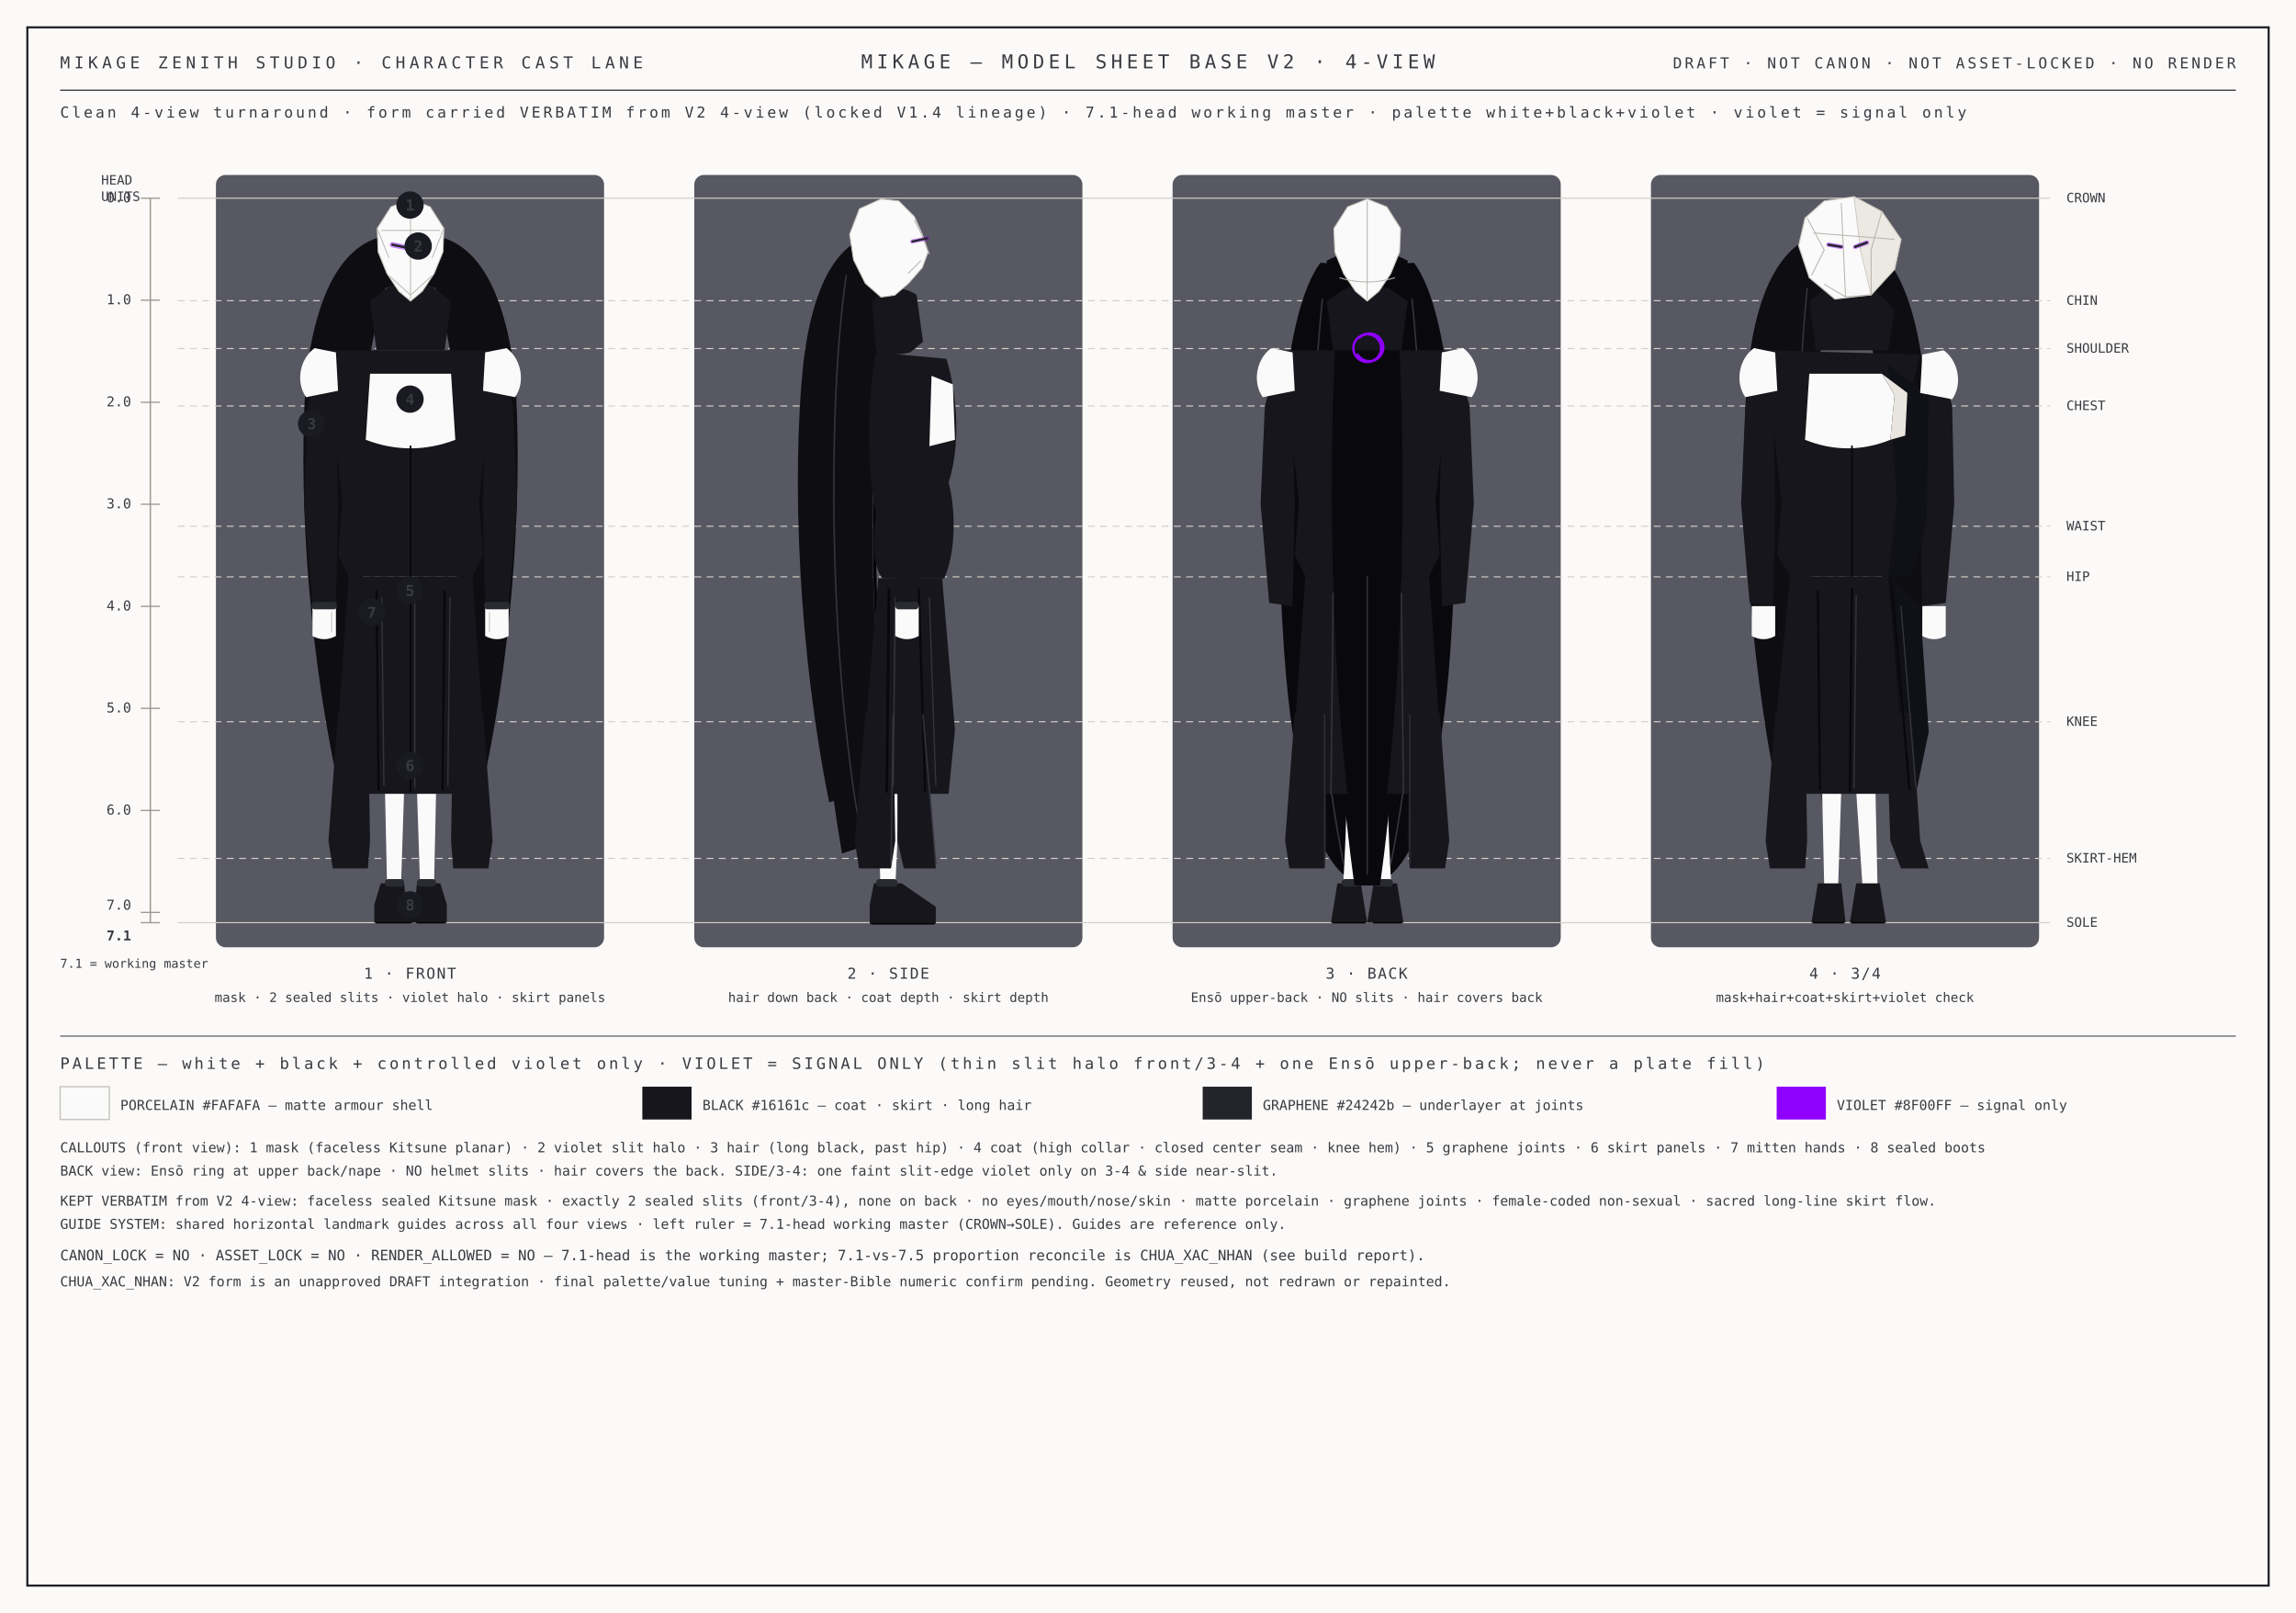
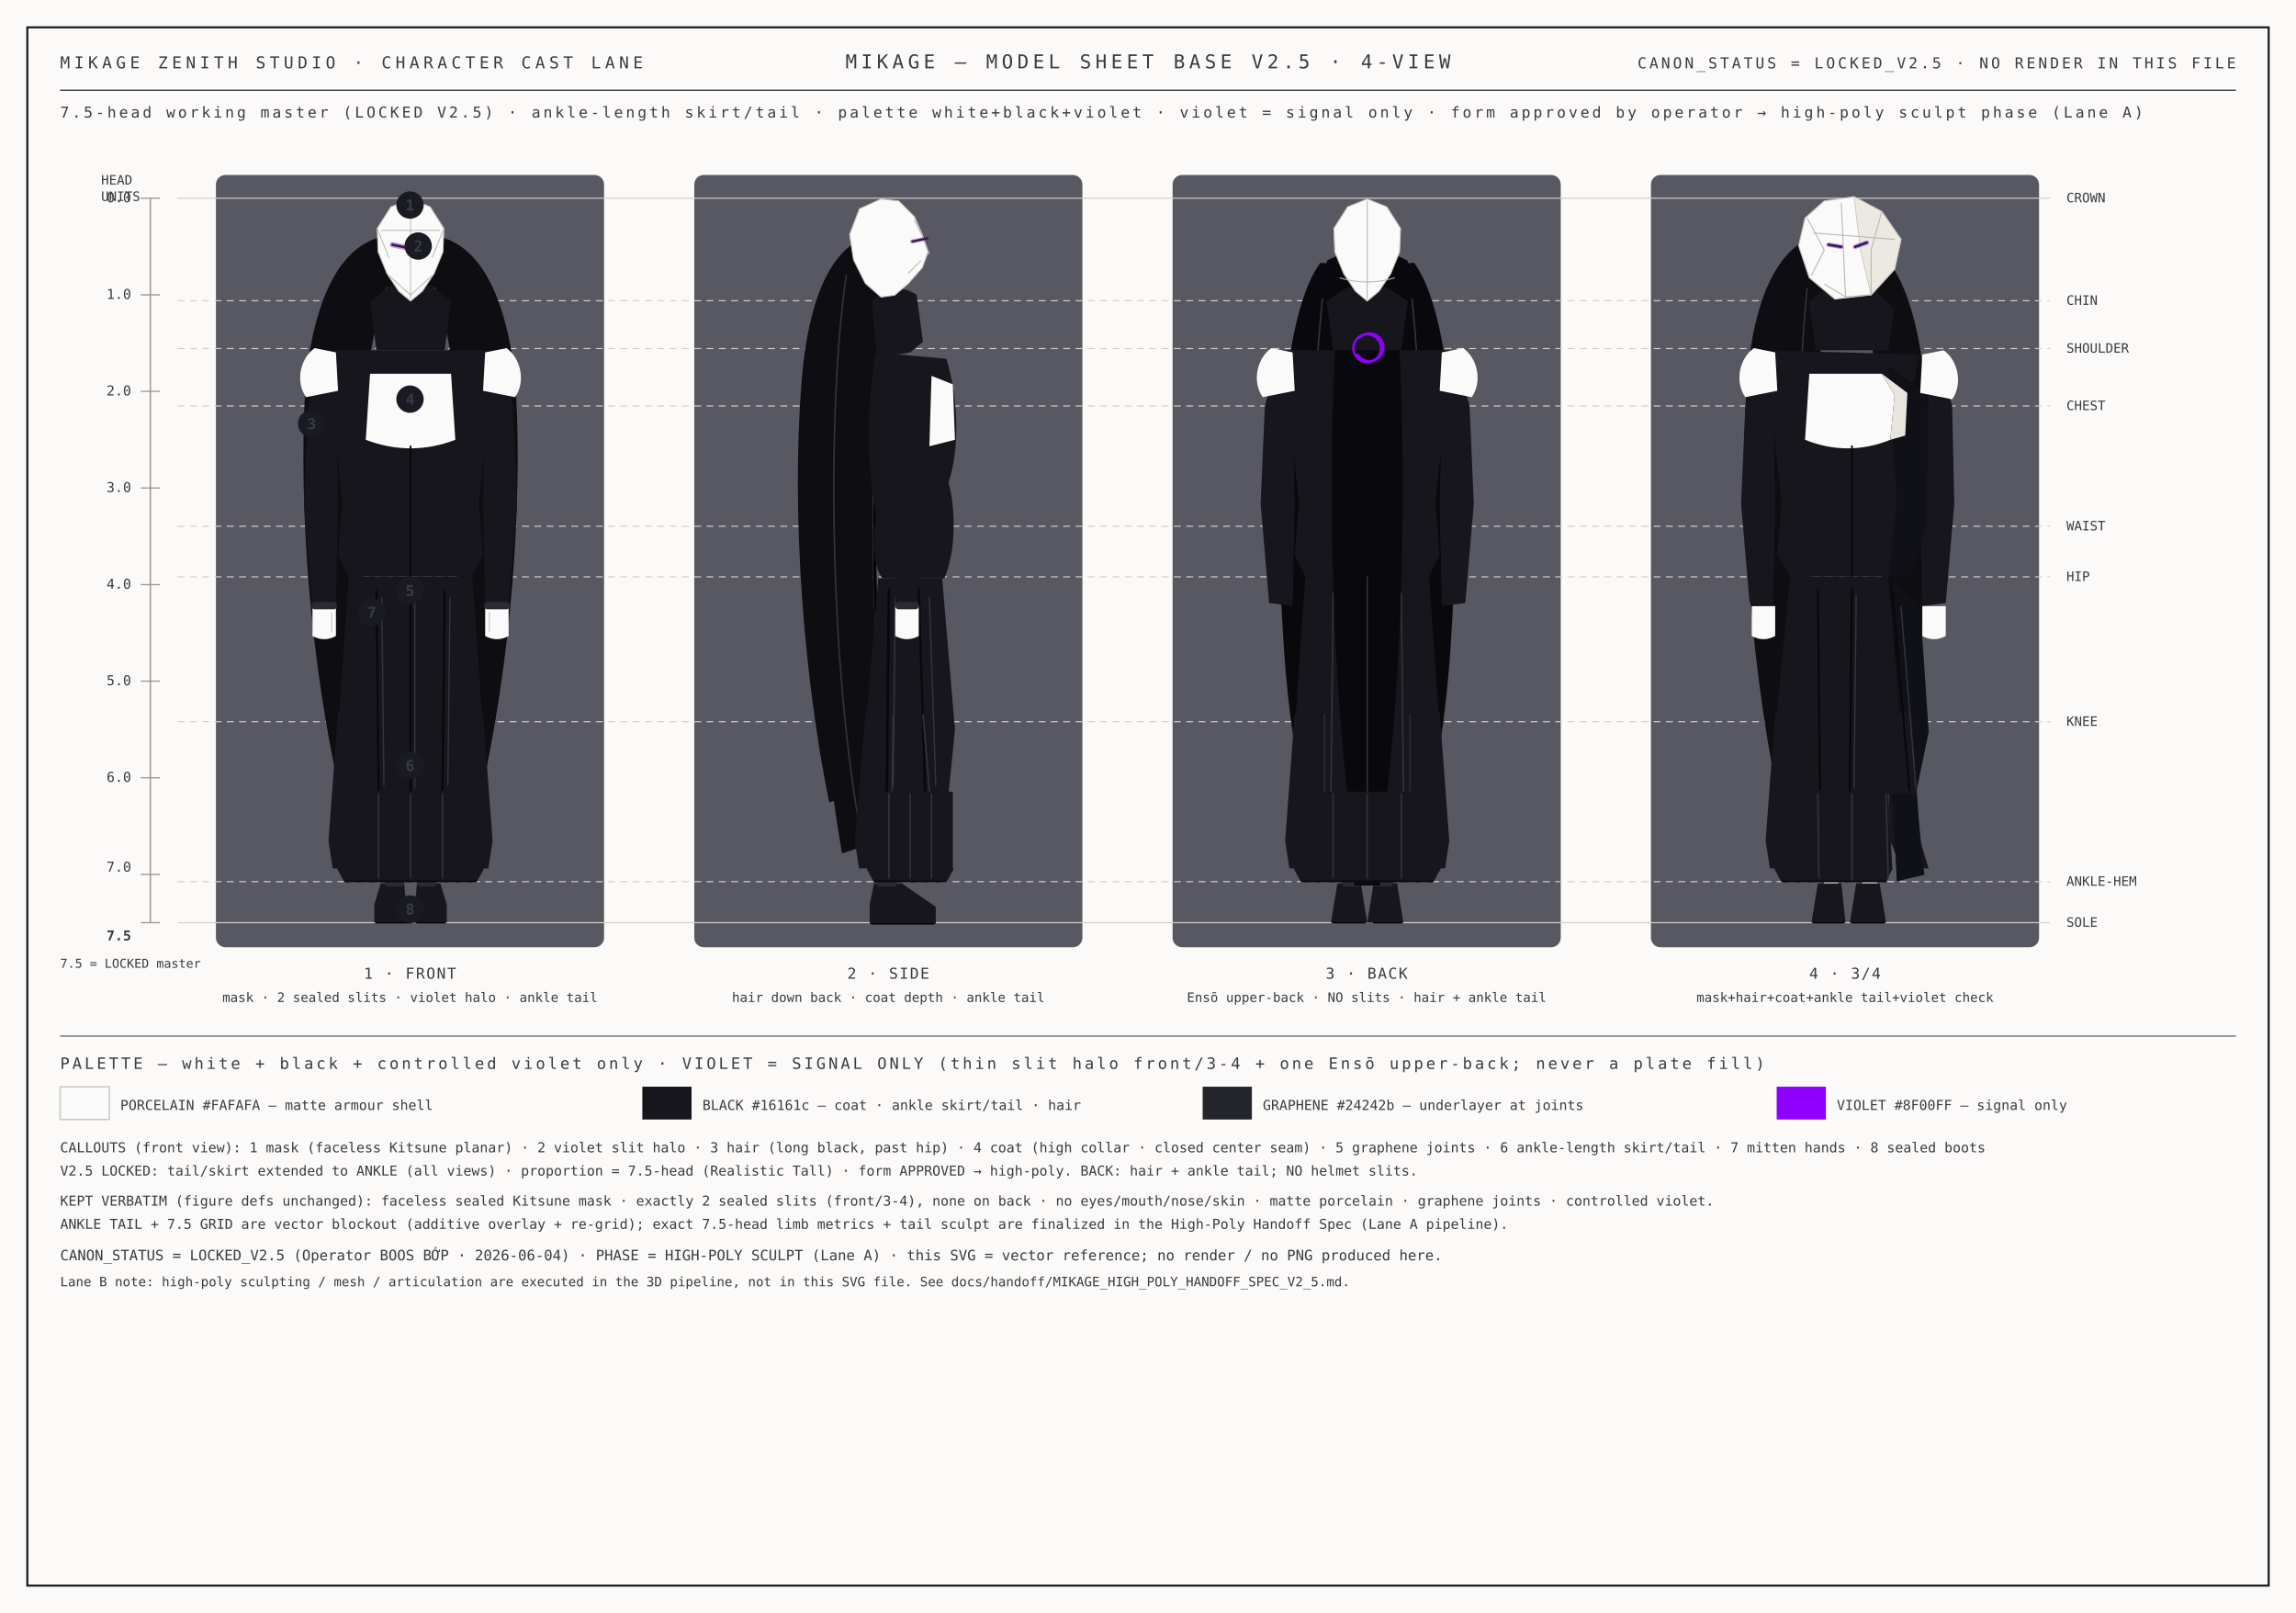
<svg xmlns="http://www.w3.org/2000/svg" viewBox="0 0 1680 1180" width="1680" height="1180" font-family="ui-monospace, 'Space Mono', monospace">
  <defs>
    <style>.mono{font-family:ui-monospace,'Space Mono',monospace;} text{fill:#3a3a42;}</style>
    <path id="helm" d="M0,-52 L20,-44 L34,-22 L33,2 L24,24 L12,42 L0,52 L-12,42 L-24,24 L-33,2 L-34,-22 L-20,-44 Z" />
    <g id="helmFacets" fill="none">
      <path d="M0,-46 L0,50" />
      <path d="M-30,-20 L30,-20" />
      <path d="M-34,-22 L-22,8" />
      <path d="M34,-22 L22,8" />
      <path d="M-22,26 L0,46" />
      <path d="M22,26 L0,46" />
    </g>
    <path id="helmP" d="M-8,-52 L10,-50 L26,-34 L34,-16 L40,2 L34,18 L20,34 L6,46 L-8,48 L-24,34 L-36,10 L-40,-16 L-30,-42 Z" />
    <g id="figFront">
      <g fill="#0d0d12">
        <path d="M410,200 C368,206 342,250 332,332 C325,430 332,572 360,706 L398,692 C384,560 380,428 388,344 C394,284 412,228 422,206 Z" />
        <path d="M450,200 C492,206 518,250 528,332 C535,430 528,572 500,706 L462,692 C476,560 480,428 472,344 C466,284 448,228 438,206 Z" />
        <path d="M402,190 Q430,178 458,190 L454,250 Q430,240 406,250 Z" />
      </g>
      <polygon points="406,720 424,720 421,812 408,812" fill="#fafafa" />
      <polygon points="454,720 436,720 439,812 452,812" fill="#fafafa" />
      <path d="M402,808 L424,808 L426,830 L432,845 L396,845 L396,828 Z" fill="#16161c" />
      <path d="M458,808 L436,808 L434,830 L428,845 L464,845 L464,828 Z" fill="#16161c" />
      <g fill="#2a2a33">
        <rect x="406" y="804" width="18" height="7" rx="3" />
        <rect x="436" y="804" width="18" height="7" rx="3" />
      </g>
      <g fill="#16161c">
        <path d="M348,310 L334,360 L330,452 L338,545 L360,548 L362,452 L360,360 L356,314 Z" />
        <path d="M512,310 L526,360 L530,452 L522,545 L500,548 L498,452 L500,360 L504,314 Z" />
        <path d="M348,308 L356,360 L366,450 L362,500 L372,520 L488,520 L498,500 L494,450 L504,360 L512,308 Z" />
        <path d="M372,520 L362,664 L366,724 L494,724 L498,664 L488,520 Z" />
        <path d="M362,648 L353,768 L357,794 L390,794 L392,768 L390,648 Z" />
        <path d="M498,648 L507,768 L503,794 L470,794 L468,768 L470,648 Z" />
      </g>
      <g fill="none" stroke-linecap="round">
        <path d="M398,534 L400,720" stroke="#08080c" stroke-width="2" />
        <path d="M430,532 L430,722" stroke="#08080c" stroke-width="2" />
        <path d="M462,534 L460,720" stroke="#08080c" stroke-width="2" />
        <path d="M403,540 L405,716" stroke="#34343e" stroke-width="1.2" />
        <path d="M434,538 L434,718" stroke="#34343e" stroke-width="1.2" />
        <path d="M467,540 L465,716" stroke="#34343e" stroke-width="1.2" />
      </g>
      <g fill="#fafafa">
        <path d="M392,330 L468,330 L472,392 Q430,408 388,392 Z" />
        <path d="M340,306 C326,316 322,338 332,352 L362,346 L360,310 Z" />
        <path d="M520,306 C534,316 538,338 528,352 L498,346 L500,310 Z" />
        <path d="M338,548 L360,548 L360,576 Q349,582 338,576 Z" />
        <path d="M522,548 L500,548 L500,576 Q511,582 522,576 Z" />
      </g>
      <g fill="#2a2a33">
        <rect x="337" y="544" width="24" height="7" rx="3" />
        <rect x="499" y="544" width="24" height="7" rx="3" />
      </g>
      <path d="M398,308 L392,262 L410,248 Q430,242 450,248 L468,262 L462,308 Z" fill="#16161c" />
      <use href="#helm" transform="translate(430,214) scale(0.92)" fill="#fafafa" stroke="#cbc7c0" stroke-width="1" />
      <use href="#helmFacets" transform="translate(430,214) scale(0.92)" stroke="#b8b4ad" stroke-width="0.9" />
      <g fill="none" stroke="#8F00FF" stroke-width="5" stroke-linecap="round" opacity="0.45">
        <path d="M413,209 L425,211.5" />
        <path d="M447,209 L435,211.5" />
      </g>
      <g fill="none" stroke="#26262c" stroke-width="2.2" stroke-linecap="round">
        <path d="M413,209 L425,211.5" />
        <path d="M447,209 L435,211.5" />
      </g>
    </g>
    <g id="figSide">
      <g fill="#0d0d12">
        <path d="M424,198 C386,202 360,238 350,318 C338,430 346,594 374,732 L428,716 C412,594 408,456 418,340 C424,274 438,222 448,202 Z" />
        <path d="M398,238 C366,294 356,438 370,610 C376,684 386,728 402,744 L430,718 C414,594 410,452 420,314 C424,270 430,242 436,224 Z" />
        <path d="M370,360 C354,462 360,628 386,780 L416,770 C398,628 394,482 404,354 Z" />
      </g>
      <g fill="none" stroke-linecap="round">
        <path d="M390,238 C372,360 374,592 402,752" stroke="#34343e" stroke-width="1.4" />
        <path d="M424,286 C412,430 414,600 432,708" stroke="#050509" stroke-width="3" />
      </g>
      <polygon points="420,724 440,724 436,812 422,812" fill="#fafafa" />
      <path d="M416,808 L442,808 L474,830 L474,846 L412,846 L412,828 Z" fill="#16161c" />
      <g fill="#2a2a33">
        <rect x="418" y="804" width="20" height="7" rx="3" />
      </g>
      <g fill="#16161c">
        <path d="M418,310 C408,362 410,422 418,462 C414,492 416,512 424,522 L482,522 C494,494 492,454 486,432 C496,402 496,356 484,316 Z" />
        <path d="M420,522 L408,664 L412,724 L486,724 L492,664 L480,522 Z" />
        <path d="M408,648 L398,768 L402,794 L432,794 L436,768 L434,648 Z" />
        <path d="M438,646 L438,768 L444,794 L474,794 L472,768 L462,646 Z" />
      </g>
      <g fill="none" stroke-linecap="round">
        <path d="M430,532 L428,722" stroke="#08080c" stroke-width="2.4" />
        <path d="M458,532 L464,722" stroke="#08080c" stroke-width="2" />
        <path d="M436,540 L434,716" stroke="#34343e" stroke-width="1.3" />
        <path d="M468,540 L474,716" stroke="#34343e" stroke-width="1.2" />
        <path d="M434,650 L432,790" stroke="#34343e" stroke-width="1.3" />
        <path d="M462,650 L474,790" stroke="#34343e" stroke-width="1.3" />
      </g>
      <path d="M448,316 L460,360 L462,452 L456,544 L436,548 L438,452 L440,360 L442,320 Z" fill="#16161c" />
      <path d="M436,548 L458,548 L458,576 Q447,582 436,576 Z" fill="#fafafa" />
      <g fill="#2a2a33">
        <rect x="436" y="544" width="22" height="7" rx="3" />
      </g>
      <path d="M470,332 L490,340 L492,392 L468,398 Z" fill="#fafafa" />
      <path d="M418,308 L414,262 L428,250 Q444,248 456,256 L462,300 L450,310 Q432,314 420,310 Z" fill="#16161c" />
      <use href="#helmP" transform="translate(430,214) scale(0.92)" fill="#fafafa" stroke="#cbc7c0" stroke-width="1" />
      <g fill="none" stroke="#b8b4ad" stroke-width="0.9">
        <path d="M454,186 L462,202 L468,218" />
        <path d="M448,236 L460,224" />
      </g>
      <path d="M452,206 L466,203" stroke="#8F00FF" stroke-width="4" opacity="0.4" stroke-linecap="round" />
      <path d="M452,206 L466,203" stroke="#26262c" stroke-width="2" stroke-linecap="round" />
    </g>
    <g id="figBack">
      <polygon points="406,720 424,720 421,812 408,812" fill="#fafafa" />
      <polygon points="454,720 436,720 439,812 452,812" fill="#fafafa" />
      <path d="M402,808 L424,808 L430,845 L396,845 Z" fill="#16161c" />
      <path d="M458,808 L436,808 L430,845 L464,845 Z" fill="#16161c" />
      <g fill="#2a2a33">
        <rect x="406" y="804" width="18" height="7" rx="3" />
        <rect x="436" y="804" width="18" height="7" rx="3" />
      </g>
      <g fill="#09090d">
        <path d="M386,226 C352,272 340,414 352,590 C360,704 380,776 408,800 C416,648 412,470 420,316 C422,270 424,240 426,228 Z" />
        <path d="M474,226 C508,272 520,414 508,590 C500,704 480,776 452,800 C444,648 448,470 440,316 C438,270 436,240 434,228 Z" />
        <path d="M392,224 Q430,204 468,224 L462,390 Q430,372 398,390 Z" />
        <path d="M402,360 C392,476 396,650 418,810 L442,810 C464,650 468,476 458,360 Q430,344 402,360 Z" />
      </g>
      <g fill="none" stroke-linecap="round">
        <path d="M388,260 C372,410 378,646 408,790" stroke="#34343e" stroke-width="1.4" />
        <path d="M472,260 C488,410 482,646 452,790" stroke="#34343e" stroke-width="1.4" />
        <path d="M430,318 L430,800" stroke="#050509" stroke-width="3" />
      </g>
      <g fill="#16161c">
        <path d="M348,310 L334,360 L330,452 L338,545 L360,548 L362,452 L360,360 L356,314 Z" />
        <path d="M512,310 L526,360 L530,452 L522,545 L500,548 L498,452 L500,360 L504,314 Z" />
        <path d="M348,308 L356,360 L366,450 L362,500 L372,520 L488,520 L498,500 L494,450 L504,360 L512,308 Z" />
        <path d="M372,520 L362,664 L366,724 L494,724 L498,664 L488,520 Z" />
        <path d="M362,648 L353,768 L357,794 L390,794 L392,768 L390,648 Z" />
        <path d="M498,648 L507,768 L503,794 L470,794 L468,768 L470,648 Z" />
      </g>
      <g fill="#09090d">
        <path d="M402,270 C392,410 396,622 416,758 L430,802 L444,758 C464,622 468,410 458,270 Q430,252 402,270 Z" />
      </g>
      <g fill="none" stroke-linecap="round">
        <path d="M398,536 L396,724" stroke="#34343e" stroke-width="1.3" />
        <path d="M430,520 L430,800" stroke="#34343e" stroke-width="1.2" />
        <path d="M462,536 L464,724" stroke="#34343e" stroke-width="1.3" />
        <path d="M390,650 L390,790" stroke="#2f2f38" stroke-width="1.2" />
        <path d="M470,650 L470,790" stroke="#2f2f38" stroke-width="1.2" />
      </g>
      <g fill="#fafafa">
        <path d="M340,306 C326,316 322,338 332,352 L362,346 L360,310 Z" />
        <path d="M520,306 C534,316 538,338 528,352 L498,346 L500,310 Z" />
      </g>
      <path d="M398,308 L392,262 L410,250 Q430,244 450,250 L468,262 L462,308 Z" fill="#16161c" />
      <use href="#helm" transform="translate(430,214) scale(0.92)" fill="#fafafa" stroke="#cbc7c0" stroke-width="1" />
      <g fill="none" stroke="#b8b4ad" stroke-width="0.9">
        <path d="M430,168 L430,260" />
        <path d="M404,240 Q430,248 456,240" />
      </g>
      <circle cx="430" cy="306" r="13" fill="none" stroke="#8F00FF" stroke-width="2.2" />
      <path d="M423,296 A13 13 0 1 1 421,312" fill="none" stroke="#8F00FF" stroke-width="2.2" stroke-linecap="round" />
    </g>
    <g id="fig34">
      <g fill="#0d0d12">
        <path d="M412,198 C372,204 346,248 338,330 C330,432 338,584 366,724 L408,708 C394,572 392,438 402,342 C408,284 424,230 438,204 Z" />
        <path d="M442,202 C474,214 496,258 504,336 C512,450 504,600 484,726 L454,710 C466,574 468,438 460,344 C454,286 442,238 432,208 Z" />
        <path d="M402,194 Q432,178 464,194 L458,258 Q430,244 406,258 Z" />
      </g>
      <path d="M394,250 C380,388 384,598 412,752" fill="none" stroke="#34343e" stroke-width="1.3" stroke-linecap="round" />
      <polygon points="408,720 426,720 423,812 410,812" fill="#fafafa" />
      <polygon points="458,718 440,722 446,812 460,812" fill="#fafafa" />
      <path d="M404,808 L426,808 L430,845 L398,845 Z" fill="#16161c" />
      <path d="M462,808 L440,808 L434,845 L468,845 Z" fill="#16161c" />
      <g fill="#16161c">
        <path d="M350,310 L336,360 L332,452 L340,545 L362,548 L364,452 L362,360 L358,314 Z" />
        <path d="M516,312 L530,360 L532,452 L524,545 L502,548 L500,452 L504,362 L508,316 Z" />
        <path d="M354,308 L360,360 L370,450 L366,500 L378,520 L470,520 L482,500 L480,450 L488,360 L500,312 Z" />
        <path d="M470,322 L508,350 L506,470 L492,520 L470,520 L478,452 Z" fill="#101017" />
        <path d="M378,520 L364,664 L368,724 L474,724 L482,664 L470,520 Z" />
        <path d="M474,522 L500,548 L508,666 L496,724 L474,724 L482,664 Z" fill="#101017" />
        <path d="M364,648 L355,768 L359,794 L392,794 L394,768 L392,648 Z" />
        <path d="M468,648 L472,768 L482,794 L508,794 L500,768 L492,648 Z" />
      </g>
      <g fill="none" stroke-linecap="round">
        <path d="M404,534 L406,720" stroke="#08080c" stroke-width="2" />
        <path d="M436,532 L434,722" stroke="#08080c" stroke-width="2.2" />
        <path d="M474,534 L490,720" stroke="#08080c" stroke-width="2" />
        <path d="M440,538 L438,718" stroke="#34343e" stroke-width="1.2" />
        <path d="M482,548 L496,718" stroke="#34343e" stroke-width="1.2" />
      </g>
      <g fill="#fafafa">
        <path d="M396,330 L464,330 L476,350 L472,392 Q432,408 392,392 Z" />
        <path d="M464,330 L488,348 L486,388 L472,392 L476,350 Z" fill="#e8e5df" />
        <path d="M344,306 C330,316 326,338 336,352 L366,346 L364,310 Z" />
        <path d="M522,308 C536,318 540,340 530,354 L500,348 L502,312 Z" />
        <path d="M342,548 L364,548 L364,576 Q353,582 342,576 Z" />
        <path d="M524,548 L502,548 L502,576 Q513,582 524,576 Z" />
      </g>
      <path d="M402,308 L396,262 L414,248 Q436,242 456,250 L476,270 L470,308 Z" fill="#16161c" />
      <path d="M410,168 L438,164 L464,178 L482,204 L476,232 L454,256 L420,260 L396,240 L386,210 L392,184 Z" fill="#fafafa" stroke="#cbc7c0" stroke-width="1" />
      <path d="M438,164 L464,178 L482,204 L476,232 L454,256 L444,214 Z" fill="#ece9e3" stroke="#cbc7c0" stroke-width="0.8" />
      <g fill="none" stroke="#b8b4ad" stroke-width="0.9">
        <path d="M426,170 L430,258" />
        <path d="M400,198 L476,204" />
        <path d="M394,184 L410,214 L398,238" />
        <path d="M464,178 L454,214 L454,256" />
        <path d="M410,246 L430,258 L454,256" />
      </g>
      <g fill="none" stroke="#8F00FF" stroke-width="4.2" stroke-linecap="round" opacity="0.45">
        <path d="M414,209 L426,211" />
        <path d="M450,207 L439,211" />
      </g>
      <g fill="none" stroke="#26262c" stroke-width="2.2" stroke-linecap="round">
        <path d="M414,209 L426,211" />
        <path d="M450,207 L439,211" />
      </g>
    </g>
  </defs>
  <rect width="1680" height="1180" fill="#fbfaf8" />
  <rect x="20" y="20" width="1640" height="1140" fill="none" stroke="#1a1a22" stroke-width="1.5" />
  <text class="mono" x="44" y="50" font-size="12" letter-spacing="3" fill="#3a3a42">MIKAGE ZENITH STUDIO  ·  CHARACTER CAST LANE</text>
-   <text class="mono" x="840" y="50" font-size="14" letter-spacing="3" text-anchor="middle" fill="#1a1a22">MIKAGE — MODEL SHEET BASE V2 · 4-VIEW</text>
-   <text class="mono" x="1636" y="50" font-size="11" letter-spacing="2" text-anchor="end" fill="#b03a2e">DRAFT · NOT CANON · NOT ASSET-LOCKED · NO RENDER</text>
+   <text class="mono" x="840" y="50" font-size="14" letter-spacing="3" text-anchor="middle" fill="#1a1a22">MIKAGE — MODEL SHEET BASE V2.5 · 4-VIEW</text>
+   <text class="mono" x="1636" y="50" font-size="11" letter-spacing="2" text-anchor="end" fill="#6a2db0">CANON_STATUS = LOCKED_V2.5 · NO RENDER IN THIS FILE</text>
  <line x1="44" y1="66" x2="1636" y2="66" stroke="#1a1a22" stroke-width="0.8" />
-   <text class="mono" x="44" y="86" font-size="11" letter-spacing="2" fill="#6a6a74">Clean 4-view turnaround · form carried VERBATIM from V2 4-view (locked V1.4 lineage) · 7.1-head working master · palette white+black+violet · violet = signal only</text>
+   <text class="mono" x="44" y="86" font-size="11" letter-spacing="2" fill="#6a6a74">7.5-head working master (LOCKED V2.5) · ankle-length skirt/tail · palette white+black+violet · violet = signal only · form approved by operator → high-poly sculpt phase (Lane A)</text>
  <g>
    <rect x="158" y="128" width="284" height="565" rx="7" fill="#585863" />
    <rect x="508" y="128" width="284" height="565" rx="7" fill="#585863" />
    <rect x="858" y="128" width="284" height="565" rx="7" fill="#585863" />
    <rect x="1208" y="128" width="284" height="565" rx="7" fill="#585863" />
  </g>
  <g class="mono" font-size="9.5">
    <line x1="130" y1="145" x2="1500" y2="145" stroke="#d2cfc7" stroke-width="0.8" />
    <text x="1512" y="148" fill="#6a6a74">CROWN</text>
    <line x1="130" y1="220" x2="1500" y2="220" stroke="#d2cfc7" stroke-width="0.8" stroke-dasharray="5 4" />
    <text x="1512" y="223" fill="#6a6a74">CHIN</text>
    <line x1="130" y1="255" x2="1500" y2="255" stroke="#d2cfc7" stroke-width="0.8" stroke-dasharray="5 4" />
    <text x="1512" y="258" fill="#6a6a74">SHOULDER</text>
    <line x1="130" y1="297" x2="1500" y2="297" stroke="#d2cfc7" stroke-width="0.8" stroke-dasharray="5 4" />
    <text x="1512" y="300" fill="#6a6a74">CHEST</text>
    <line x1="130" y1="385" x2="1500" y2="385" stroke="#d2cfc7" stroke-width="0.8" stroke-dasharray="5 4" />
    <text x="1512" y="388" fill="#6a6a74">WAIST</text>
    <line x1="130" y1="422" x2="1500" y2="422" stroke="#d2cfc7" stroke-width="0.8" stroke-dasharray="5 4" />
    <text x="1512" y="425" fill="#6a6a74">HIP</text>
    <line x1="130" y1="528" x2="1500" y2="528" stroke="#d2cfc7" stroke-width="0.8" stroke-dasharray="5 4" />
    <text x="1512" y="531" fill="#6a6a74">KNEE</text>
-     <line x1="130" y1="628" x2="1500" y2="628" stroke="#d2cfc7" stroke-width="0.8" stroke-dasharray="5 4" />
-     <text x="1512" y="631" fill="#6a6a74">SKIRT-HEM</text>
+     <line x1="130" y1="645" x2="1500" y2="645" stroke="#d2cfc7" stroke-width="0.8" stroke-dasharray="5 4" />
+     <text x="1512" y="648" fill="#6a6a74">ANKLE-HEM</text>
    <line x1="130" y1="675" x2="1500" y2="675" stroke="#d2cfc7" stroke-width="0.8" />
    <text x="1512" y="678" fill="#6a6a74">SOLE</text>
  </g>
  <g class="mono" font-size="10" fill="#9a9790">
    <line x1="110" y1="145" x2="110" y2="675" stroke="#9a978f" stroke-width="1" />
    <line x1="103" y1="145.0" x2="117" y2="145.0" stroke="#9a978f" stroke-width="0.9" />
    <text x="96" y="148.0" text-anchor="end">0.0</text>
-     <line x1="103" y1="219.6" x2="117" y2="219.6" stroke="#9a978f" stroke-width="0.9" />
-     <text x="96" y="222.6" text-anchor="end">1.0</text>
-     <line x1="103" y1="294.3" x2="117" y2="294.3" stroke="#9a978f" stroke-width="0.9" />
-     <text x="96" y="297.3" text-anchor="end">2.0</text>
-     <line x1="103" y1="368.9" x2="117" y2="368.9" stroke="#9a978f" stroke-width="0.9" />
-     <text x="96" y="371.9" text-anchor="end">3.0</text>
-     <line x1="103" y1="443.6" x2="117" y2="443.6" stroke="#9a978f" stroke-width="0.9" />
-     <text x="96" y="446.6" text-anchor="end">4.0</text>
-     <line x1="103" y1="518.2" x2="117" y2="518.2" stroke="#9a978f" stroke-width="0.9" />
-     <text x="96" y="521.2" text-anchor="end">5.0</text>
-     <line x1="103" y1="592.9" x2="117" y2="592.9" stroke="#9a978f" stroke-width="0.9" />
-     <text x="96" y="595.9" text-anchor="end">6.0</text>
-     <line x1="103" y1="667.5" x2="117" y2="667.5" stroke="#9a978f" stroke-width="0.9" />
-     <text x="96" y="665.5" text-anchor="end">7.0</text>
+     <line x1="103" y1="215.7" x2="117" y2="215.7" stroke="#9a978f" stroke-width="0.9" />
+     <text x="96" y="218.7" text-anchor="end">1.0</text>
+     <line x1="103" y1="286.3" x2="117" y2="286.3" stroke="#9a978f" stroke-width="0.9" />
+     <text x="96" y="289.3" text-anchor="end">2.0</text>
+     <line x1="103" y1="357.0" x2="117" y2="357.0" stroke="#9a978f" stroke-width="0.9" />
+     <text x="96" y="360.0" text-anchor="end">3.0</text>
+     <line x1="103" y1="427.7" x2="117" y2="427.7" stroke="#9a978f" stroke-width="0.9" />
+     <text x="96" y="430.7" text-anchor="end">4.0</text>
+     <line x1="103" y1="498.3" x2="117" y2="498.3" stroke="#9a978f" stroke-width="0.9" />
+     <text x="96" y="501.3" text-anchor="end">5.0</text>
+     <line x1="103" y1="569.0" x2="117" y2="569.0" stroke="#9a978f" stroke-width="0.9" />
+     <text x="96" y="572.0" text-anchor="end">6.0</text>
+     <line x1="103" y1="639.7" x2="117" y2="639.7" stroke="#9a978f" stroke-width="0.9" />
+     <text x="96" y="637.7" text-anchor="end">7.0</text>
    <line x1="103" y1="675.0" x2="117" y2="675.0" stroke="#9a978f" stroke-width="0.9" />
-     <text x="96" y="688.0" text-anchor="end" font-weight="bold" fill="#6a6a74">7.1</text>
+     <text x="96" y="688.0" text-anchor="end" font-weight="bold" fill="#6a6a74">7.5</text>
    <text x="74" y="135" fill="#6a6a74" font-size="9.5">HEAD</text>
    <text x="74" y="147" fill="#6a6a74" font-size="9.5">UNITS</text>
-     <text x="44" y="708" fill="#9a9790" font-size="9">7.1 = working master</text>
+     <text x="44" y="708" fill="#9a9790" font-size="9">7.5 = LOCKED master</text>
  </g>
  <use href="#figFront" transform="translate(-35,16) scale(0.78)" />
  <use href="#figSide" transform="translate(315,16) scale(0.78)" />
  <use href="#figBack" transform="translate(665,16) scale(0.78)" />
  <use href="#fig34" transform="translate(1015,16) scale(0.78)" />
+   <g id="tailFront" transform="translate(-35,16) scale(0.78)">
+     <path d="M362,722 L362,796 L498,796 L498,722 Z" fill="#16161c" />
+     <path d="M361,794 L368,807 L492,807 L499,794 Z" fill="#16161c" />
+     <g fill="none" stroke="#34343e" stroke-width="1.3" stroke-linecap="round">
+       <path d="M400,724 L400,803" />
+       <path d="M430,724 L430,803" />
+       <path d="M460,724 L460,803" />
+     </g>
+     <path d="M368,806 L492,806" stroke="#08080c" stroke-width="1.4" />
+   </g>
+   <g id="tailSide" transform="translate(315,16) scale(0.78)">
+     <path d="M410,722 L410,796 L490,796 L490,722 Z" fill="#16161c" />
+     <path d="M409,794 L416,807 L484,807 L491,794 Z" fill="#16161c" />
+     <g fill="none" stroke="#34343e" stroke-width="1.3" stroke-linecap="round">
+       <path d="M430,724 L430,803" />
+       <path d="M450,724 L450,803" />
+       <path d="M470,724 L470,803" />
+     </g>
+     <path d="M416,806 L484,806" stroke="#08080c" stroke-width="1.4" />
+   </g>
+   <g id="tailBack" transform="translate(665,16) scale(0.78)">
+     <path d="M362,722 L362,796 L498,796 L498,722 Z" fill="#16161c" />
+     <path d="M361,794 L368,807 L492,807 L499,794 Z" fill="#16161c" />
+     <g fill="none" stroke="#34343e" stroke-width="1.3" stroke-linecap="round">
+       <path d="M398,724 L398,803" />
+       <path d="M430,724 L430,803" />
+       <path d="M462,724 L462,803" />
+     </g>
+     <path d="M368,806 L492,806" stroke="#08080c" stroke-width="1.4" />
+   </g>
+   <g id="tail34" transform="translate(1015,16) scale(0.78)">
+     <path d="M364,722 L364,796 L474,796 L470,722 Z" fill="#16161c" />
+     <path d="M363,794 L370,807 L468,807 L474,794 Z" fill="#16161c" />
+     <path d="M474,724 L496,724 L504,800 L478,806 Z" fill="#101017" />
+     <g fill="none" stroke="#34343e" stroke-width="1.3" stroke-linecap="round">
+       <path d="M404,724 L405,803" />
+       <path d="M436,724 L436,805" />
+       <path d="M468,724 L470,803" />
+     </g>
+     <path d="M370,806 L468,806" stroke="#08080c" stroke-width="1.4" />
+   </g>
  <g id="refineFront" transform="translate(-35,16) scale(0.78)" fill="none" stroke-linecap="round">
    <path d="M430,398 L430,520" stroke="#08080c" stroke-width="1.6" />
    <path d="M398,845 L430,845" stroke="#050509" stroke-width="1.4" />
    <path d="M436,845 L462,845" stroke="#050509" stroke-width="1.4" />
    <path d="M356,554 L356,572" stroke="#cbc7c0" stroke-width="1" />
    <path d="M504,554 L504,572" stroke="#cbc7c0" stroke-width="1" />
  </g>
  <g id="refineSide" transform="translate(315,16) scale(0.78)" fill="none" stroke-linecap="round">
    <path d="M414,846 L472,846" stroke="#050509" stroke-width="1.4" />
  </g>
  <g id="refineBack" transform="translate(665,16) scale(0.78)" fill="none" stroke-linecap="round">
    <path d="M398,845 L428,845" stroke="#050509" stroke-width="1.4" />
    <path d="M436,845 L462,845" stroke="#050509" stroke-width="1.4" />
  </g>
  <g id="refine34" transform="translate(1015,16) scale(0.78)" fill="none" stroke-linecap="round">
    <path d="M436,398 L436,520" stroke="#08080c" stroke-width="1.6" />
    <path d="M400,845 L428,845" stroke="#050509" stroke-width="1.4" />
    <path d="M436,845 L466,845" stroke="#050509" stroke-width="1.4" />
  </g>
  <g class="mono" font-size="11" font-weight="bold">
    <circle cx="300" cy="150" r="10" fill="#1a1a22" />
    <text x="300" y="154" text-anchor="middle" fill="#fafafa">1</text>
    <circle cx="306" cy="180" r="10" fill="#1a1a22" />
    <text x="306" y="184" text-anchor="middle" fill="#fafafa">2</text>
    <circle cx="228" cy="310" r="10" fill="#1a1a22" />
    <text x="228" y="314" text-anchor="middle" fill="#fafafa">3</text>
    <circle cx="300" cy="292" r="10" fill="#1a1a22" />
    <text x="300" y="296" text-anchor="middle" fill="#fafafa">4</text>
    <circle cx="300" cy="432" r="10" fill="#1a1a22" />
    <text x="300" y="436" text-anchor="middle" fill="#fafafa">5</text>
    <circle cx="300" cy="560" r="10" fill="#1a1a22" />
    <text x="300" y="564" text-anchor="middle" fill="#fafafa">6</text>
    <circle cx="272" cy="448" r="10" fill="#1a1a22" />
    <text x="272" y="452" text-anchor="middle" fill="#fafafa">7</text>
-     <circle cx="300" cy="662" r="10" fill="#1a1a22" />
-     <text x="300" y="666" text-anchor="middle" fill="#fafafa">8</text>
+     <circle cx="300" cy="665" r="10" fill="#1a1a22" />
+     <text x="300" y="669" text-anchor="middle" fill="#fafafa">8</text>
  </g>
  <g class="mono" font-size="11" letter-spacing="1" text-anchor="middle" fill="#1a1a22">
    <text x="300" y="716">1 · FRONT</text>
    <text x="650" y="716">2 · SIDE</text>
    <text x="1000" y="716">3 · BACK</text>
    <text x="1350" y="716">4 · 3/4</text>
  </g>
  <g class="mono" font-size="9.5" text-anchor="middle" fill="#6a6a74">
-     <text x="300" y="733">mask · 2 sealed slits · violet halo · skirt panels</text>
-     <text x="650" y="733">hair down back · coat depth · skirt depth</text>
-     <text x="1000" y="733">Ensō upper-back · NO slits · hair covers back</text>
-     <text x="1350" y="733">mask+hair+coat+skirt+violet check</text>
+     <text x="300" y="733">mask · 2 sealed slits · violet halo · ankle tail</text>
+     <text x="650" y="733">hair down back · coat depth · ankle tail</text>
+     <text x="1000" y="733">Ensō upper-back · NO slits · hair + ankle tail</text>
+     <text x="1350" y="733">mask+hair+coat+ankle tail+violet check</text>
  </g>
  <line x1="44" y1="758" x2="1636" y2="758" stroke="#1a1a22" stroke-width="0.6" />
  <text class="mono" x="44" y="782" font-size="11.5" letter-spacing="2" fill="#1a1a22">PALETTE — white + black + controlled violet only · VIOLET = SIGNAL ONLY (thin slit halo front/3-4 + one Ensō upper-back; never a plate fill)</text>
  <g class="mono">
    <rect x="44" y="795" width="36" height="24" fill="#fafafa" stroke="#c9c6c0" />
    <text x="88" y="812" font-size="10" fill="#1a1a22">PORCELAIN #FAFAFA — matte armour shell</text>
    <rect x="470" y="795" width="36" height="24" fill="#16161c" />
-     <text x="514" y="812" font-size="10" fill="#1a1a22">BLACK #16161c — coat · skirt · long hair</text>
+     <text x="514" y="812" font-size="10" fill="#1a1a22">BLACK #16161c — coat · ankle skirt/tail · hair</text>
    <rect x="880" y="795" width="36" height="24" fill="#24242b" />
    <text x="924" y="812" font-size="10" fill="#1a1a22">GRAPHENE #24242b — underlayer at joints</text>
    <rect x="1300" y="795" width="36" height="24" fill="#8F00FF" />
    <text x="1344" y="812" font-size="10" fill="#1a1a22">VIOLET #8F00FF — signal only</text>
  </g>
-   <text class="mono" x="44" y="843" font-size="10" fill="#3a3a42">CALLOUTS (front view): 1 mask (faceless Kitsune planar) · 2 violet slit halo · 3 hair (long black, past hip) · 4 coat (high collar · closed center seam · knee hem) · 5 graphene joints · 6 skirt panels · 7 mitten hands · 8 sealed boots</text>
-   <text class="mono" x="44" y="860" font-size="10" fill="#3a3a42">BACK view: Ensō ring at upper back/nape · NO helmet slits · hair covers the back. SIDE/3-4: one faint slit-edge violet only on 3-4 &amp; side near-slit.</text>
-   <text class="mono" x="44" y="882" font-size="10" fill="#6a6a74">KEPT VERBATIM from V2 4-view: faceless sealed Kitsune mask · exactly 2 sealed slits (front/3-4), none on back · no eyes/mouth/nose/skin · matte porcelain · graphene joints · female-coded non-sexual · sacred long-line skirt flow.</text>
-   <text class="mono" x="44" y="899" font-size="10" fill="#6a6a74">GUIDE SYSTEM: shared horizontal landmark guides across all four views · left ruler = 7.1-head working master (CROWN→SOLE). Guides are reference only.</text>
-   <text class="mono" x="44" y="922" font-size="10.5" fill="#b03a2e">CANON_LOCK = NO · ASSET_LOCK = NO · RENDER_ALLOWED = NO — 7.1-head is the working master; 7.1-vs-7.5 proportion reconcile is CHUA_XAC_NHAN (see build report).</text>
-   <text class="mono" x="44" y="941" font-size="10" fill="#9a9790">CHUA_XAC_NHAN: V2 form is an unapproved DRAFT integration · final palette/value tuning + master-Bible numeric confirm pending. Geometry reused, not redrawn or repainted.</text>
+   <text class="mono" x="44" y="843" font-size="10" fill="#3a3a42">CALLOUTS (front view): 1 mask (faceless Kitsune planar) · 2 violet slit halo · 3 hair (long black, past hip) · 4 coat (high collar · closed center seam) · 5 graphene joints · 6 ankle-length skirt/tail · 7 mitten hands · 8 sealed boots</text>
+   <text class="mono" x="44" y="860" font-size="10" fill="#3a3a42">V2.5 LOCKED: tail/skirt extended to ANKLE (all views) · proportion = 7.5-head (Realistic Tall) · form APPROVED → high-poly. BACK: hair + ankle tail; NO helmet slits.</text>
+   <text class="mono" x="44" y="882" font-size="10" fill="#6a6a74">KEPT VERBATIM (figure defs unchanged): faceless sealed Kitsune mask · exactly 2 sealed slits (front/3-4), none on back · no eyes/mouth/nose/skin · matte porcelain · graphene joints · controlled violet.</text>
+   <text class="mono" x="44" y="899" font-size="10" fill="#6a6a74">ANKLE TAIL + 7.5 GRID are vector blockout (additive overlay + re-grid); exact 7.5-head limb metrics + tail sculpt are finalized in the High-Poly Handoff Spec (Lane A pipeline).</text>
+   <text class="mono" x="44" y="922" font-size="10.5" fill="#6a2db0">CANON_STATUS = LOCKED_V2.5 (Operator BOOS BỚP · 2026-06-04) · PHASE = HIGH-POLY SCULPT (Lane A) · this SVG = vector reference; no render / no PNG produced here.</text>
+   <text class="mono" x="44" y="941" font-size="9.5" fill="#9a9790">Lane B note: high-poly sculpting / mesh / articulation are executed in the 3D pipeline, not in this SVG file. See docs/handoff/MIKAGE_HIGH_POLY_HANDOFF_SPEC_V2_5.md.</text>
</svg>
